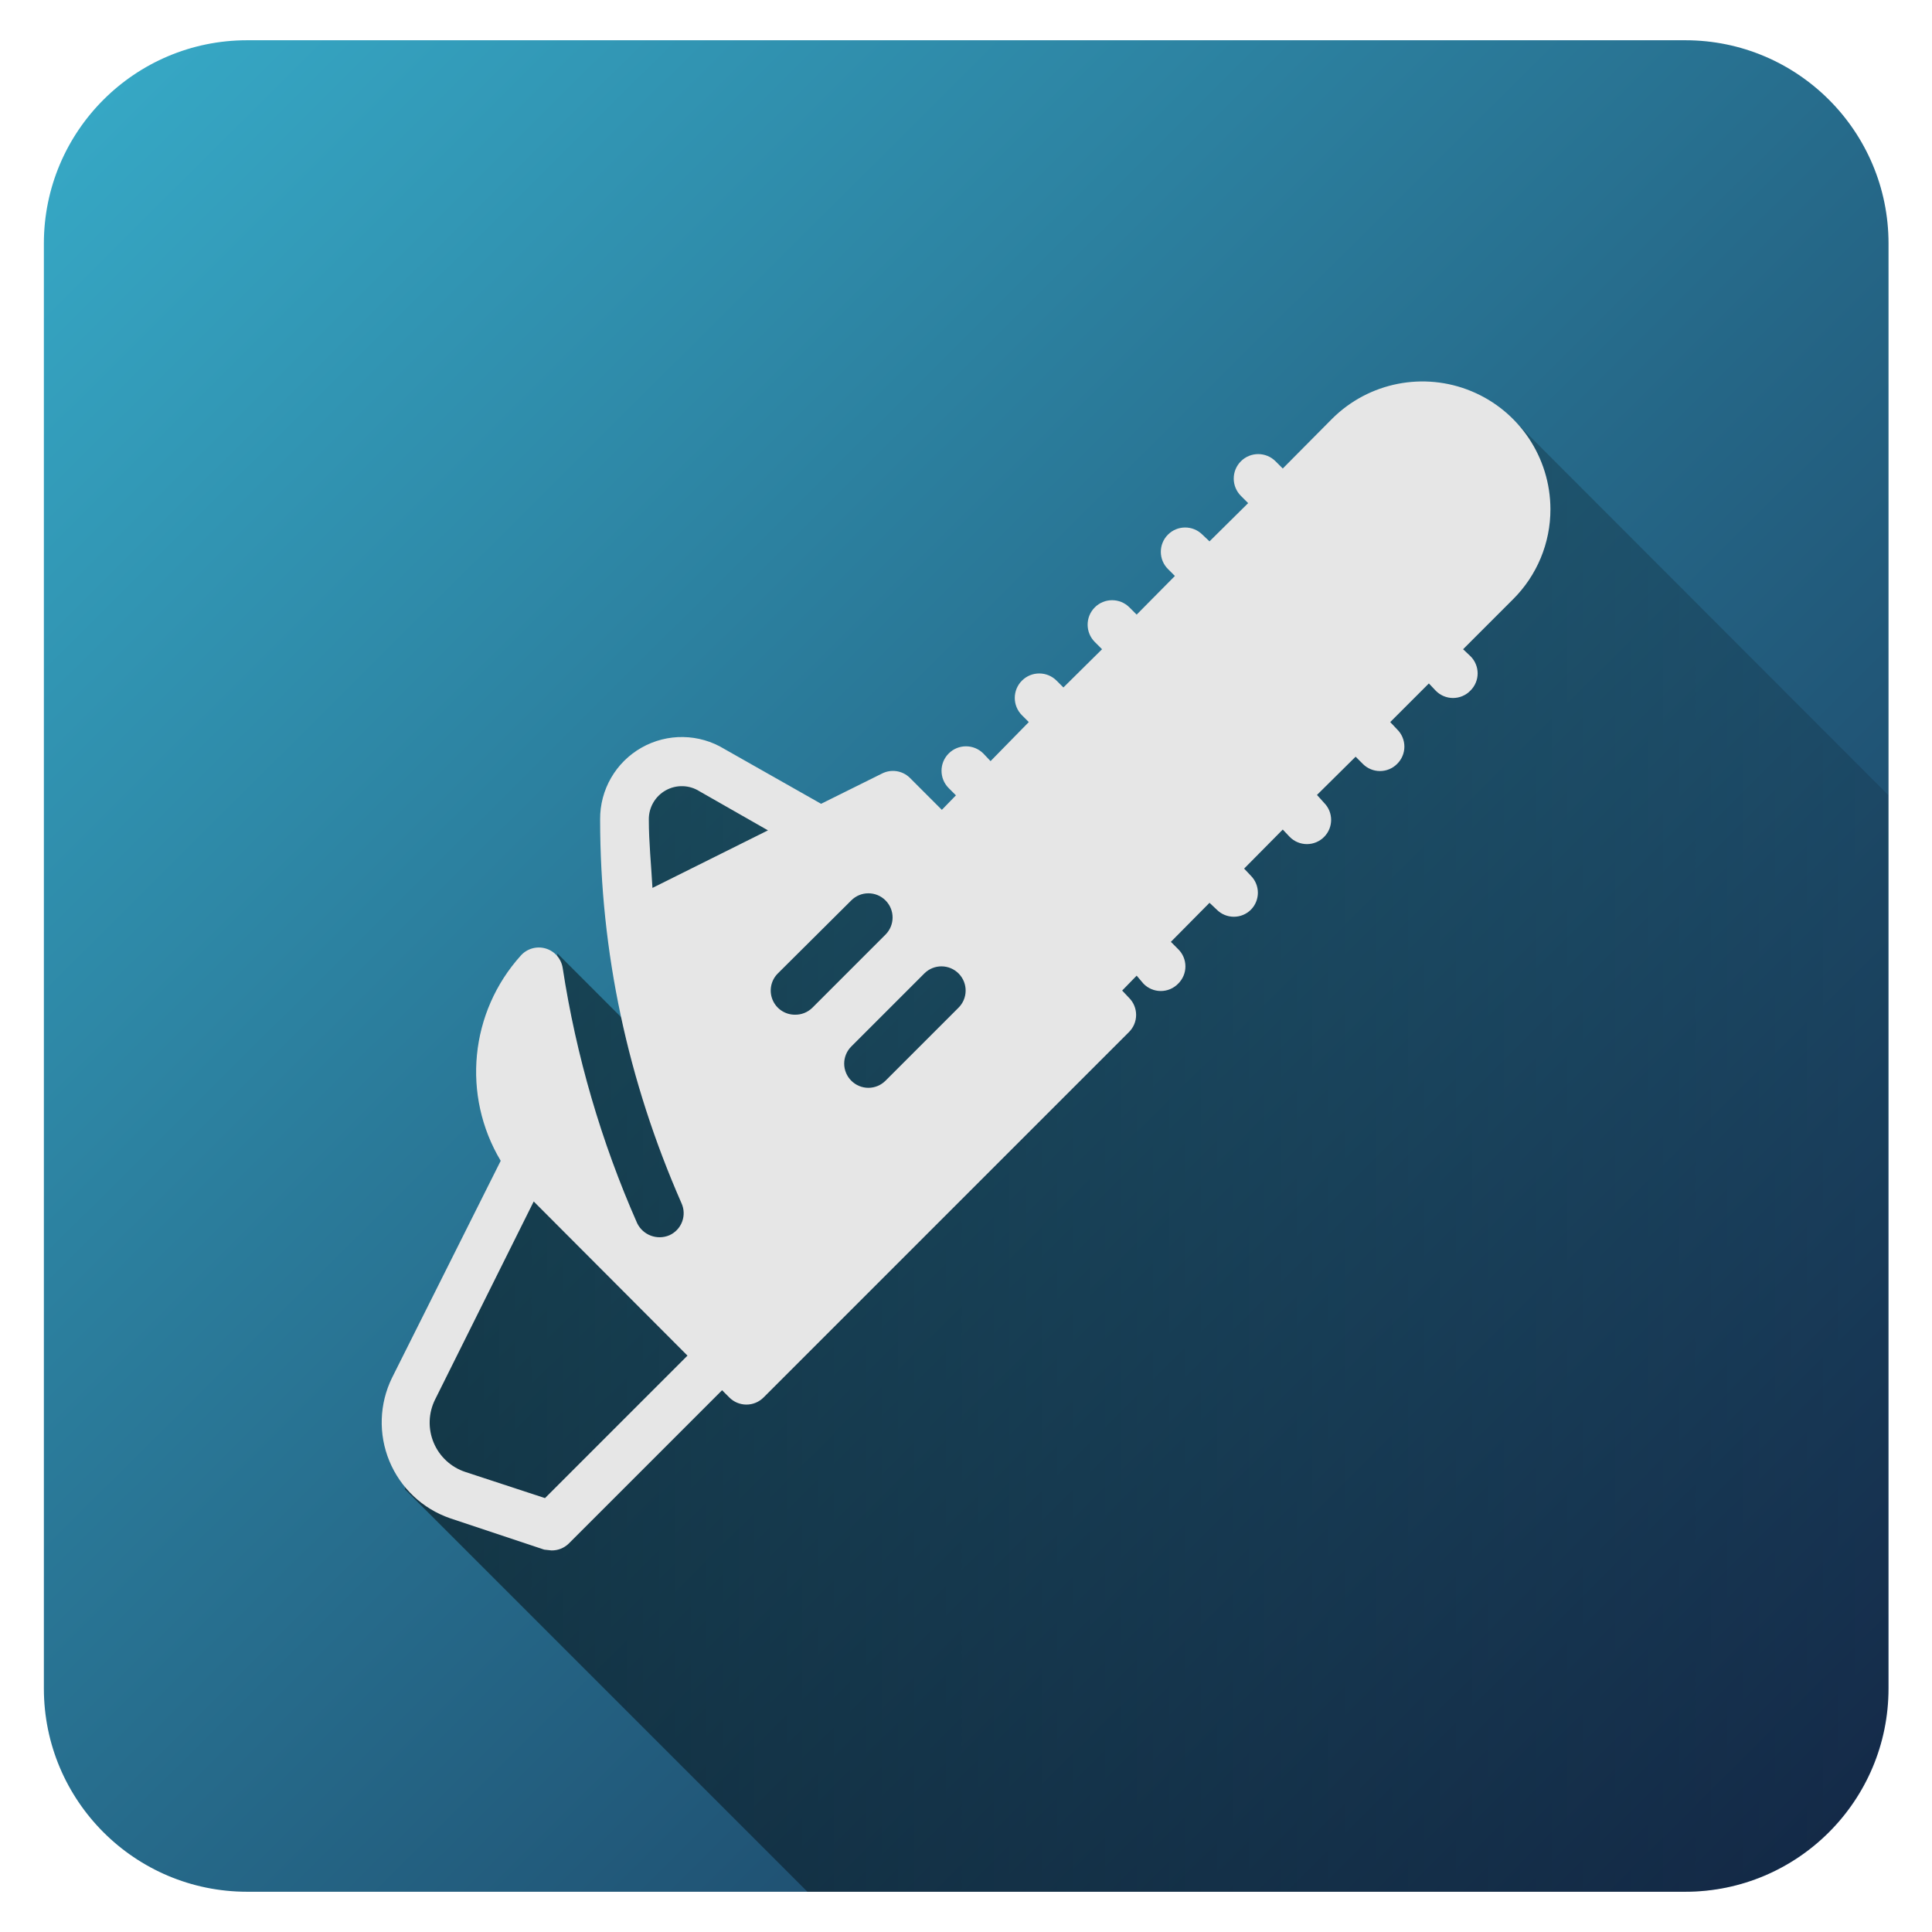
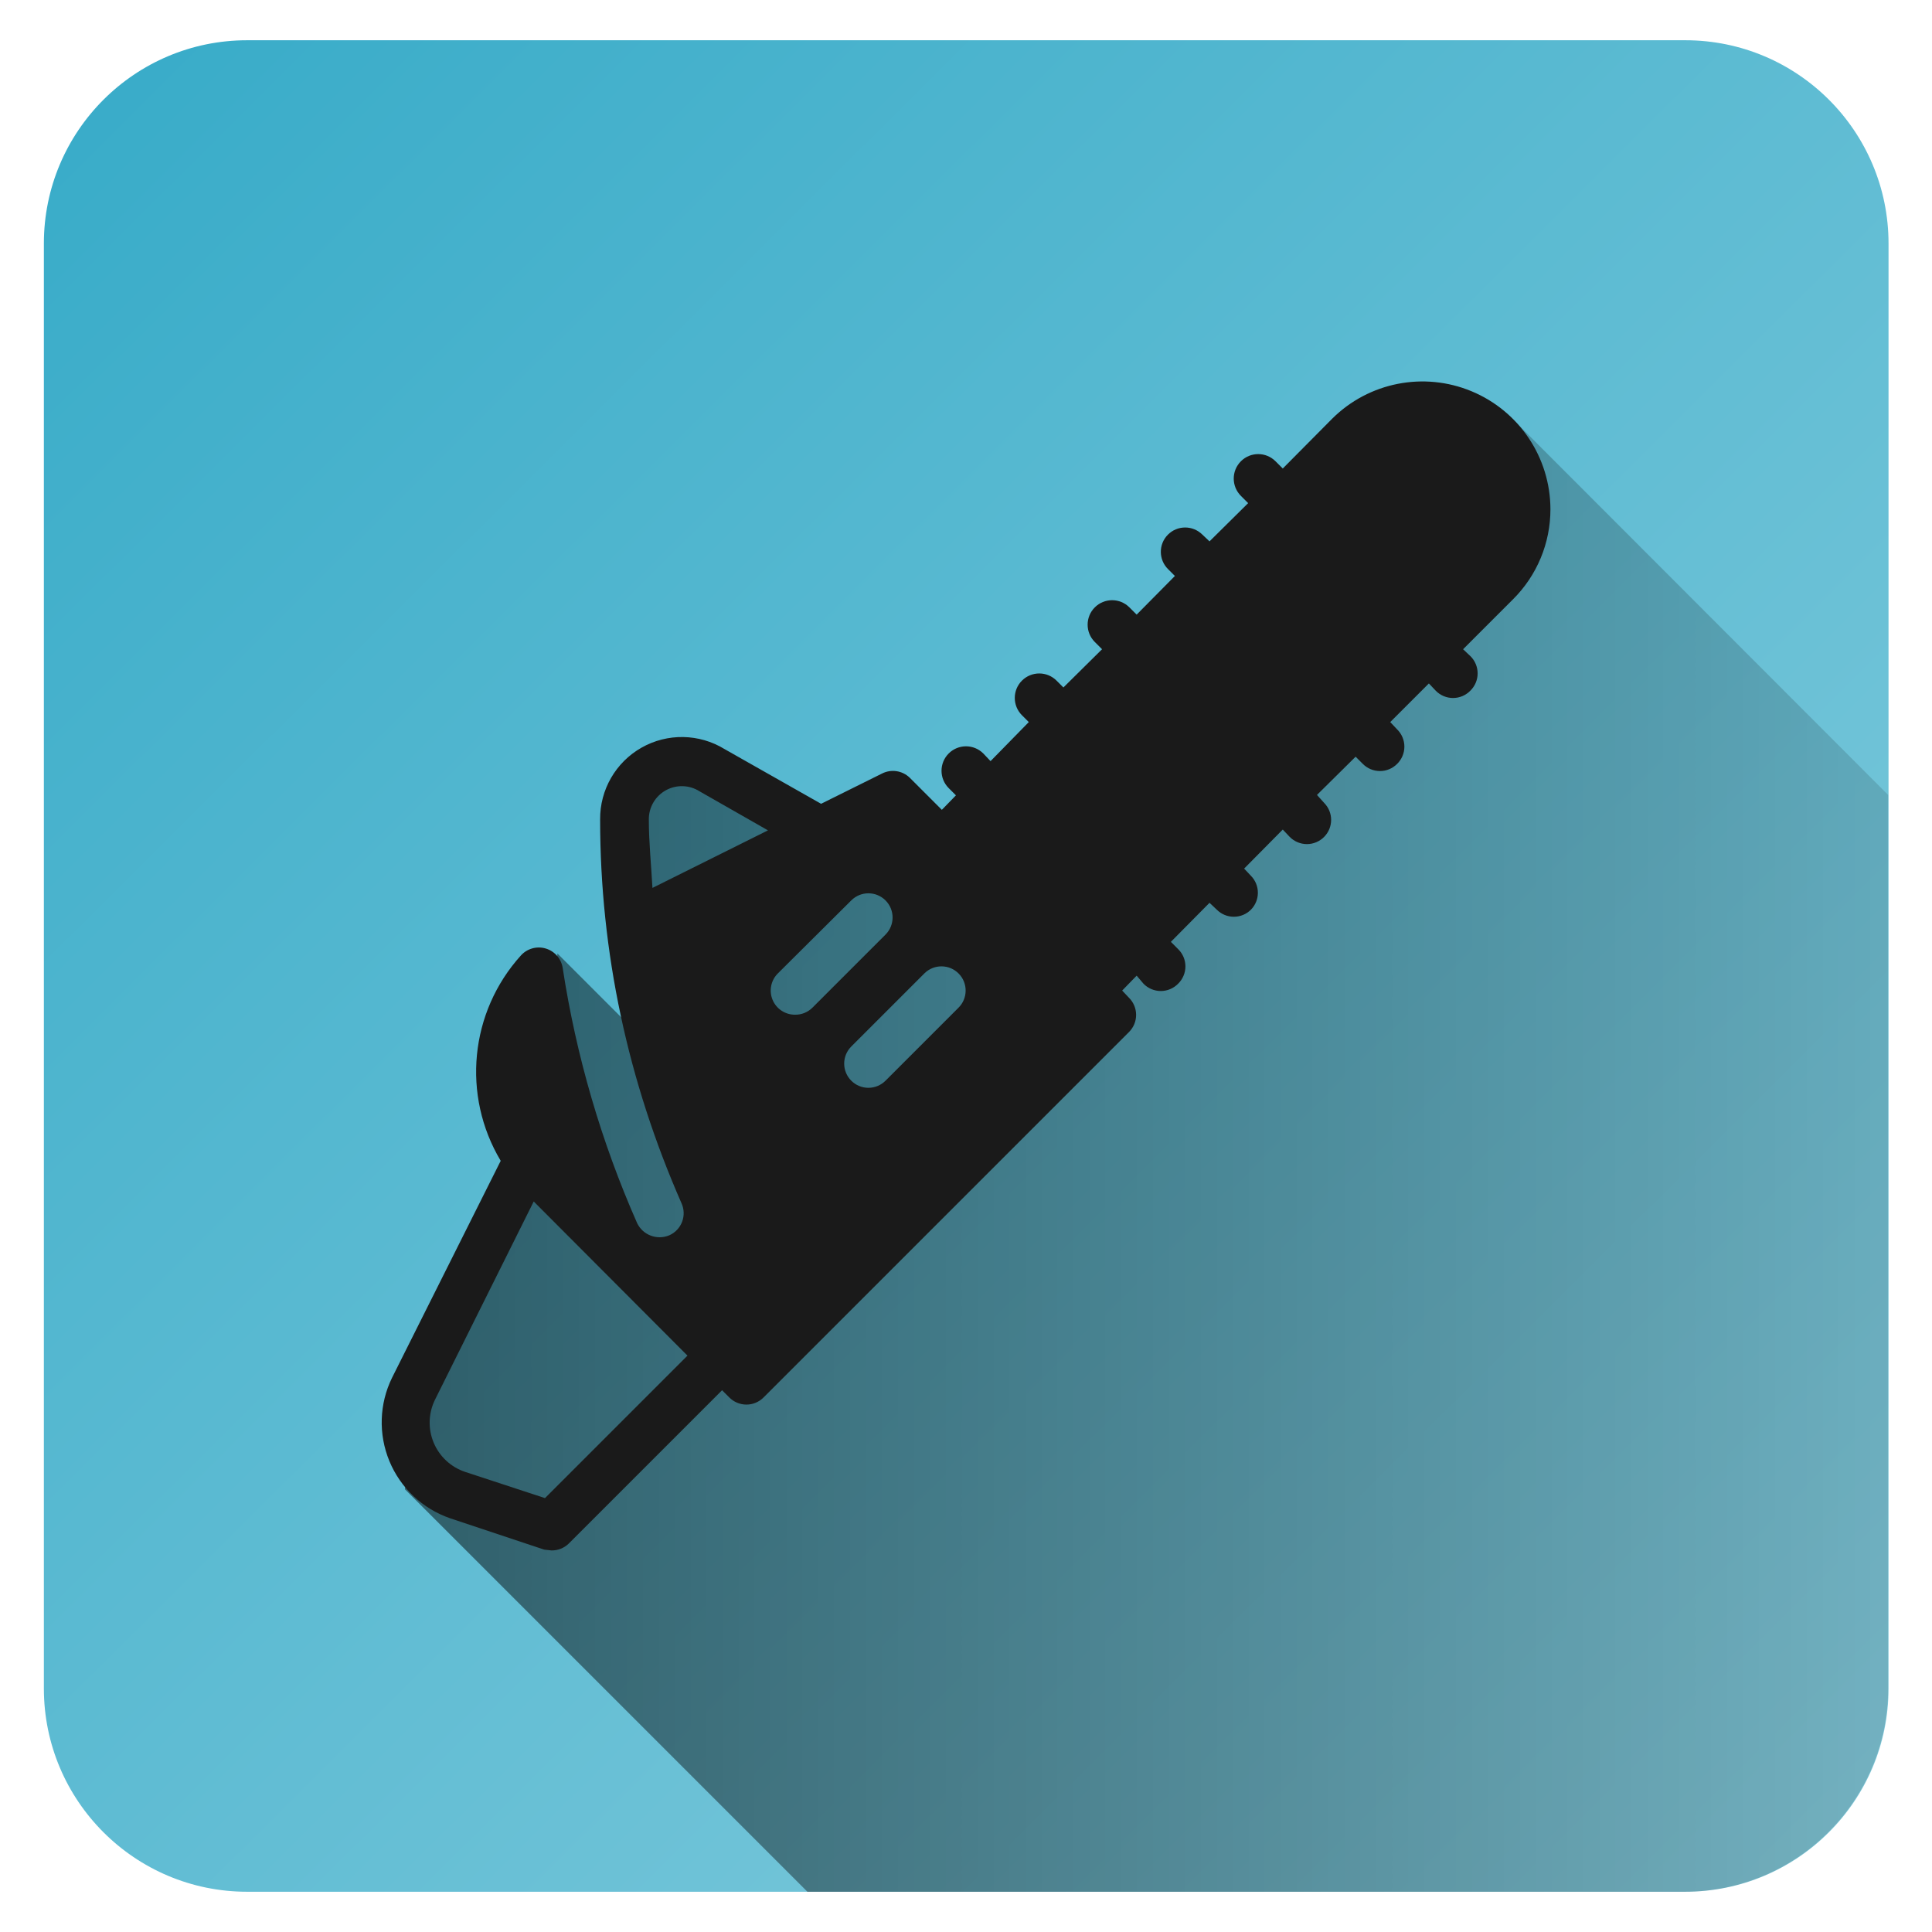
<svg xmlns="http://www.w3.org/2000/svg" xmlns:xlink="http://www.w3.org/1999/xlink" width="48" height="48">
  <defs>
-     <linearGradient id="c">
-       <stop offset="0" />
-       <stop offset="1" stop-opacity="0" />
-     </linearGradient>
    <linearGradient id="b">
      <stop offset="0" />
      <stop offset="1" stop-opacity="0" />
    </linearGradient>
-     <linearGradient xlink:href="#a" id="d" x1="1.09" y1="1" x2="46.91" y2="47" gradientUnits="userSpaceOnUse" />
    <linearGradient id="a">
      <stop offset="0" stop-color="#37abc8" />
      <stop offset="1" stop-color="#162d50" />
    </linearGradient>
-     <linearGradient xlink:href="#c" id="e" gradientUnits="userSpaceOnUse" x1="9.54" y1="34.15" x2="60.03" y2="34.15" />
+     <linearGradient xlink:href="#b" id="e" gradientUnits="userSpaceOnUse" x1="9.54" y1="34.15" x2="60.03" y2="34.15" />
+     <linearGradient xlink:href="#c" id="d" x1="1.09" y1="1" x2="46.91" y2="47" gradientUnits="userSpaceOnUse" />
+     <linearGradient id="c">
+       <stop offset="0" stop-color="#37abc8" />
+       <stop offset="1" stop-color="#87cdde" />
+     </linearGradient>
  </defs>
  <rect width="45.83" height="46" x="1.09" y="1" ry="5.05" fill="url(#d)" fill-rule="evenodd" />
  <path d="M20.06 47h21.8a5.06 5.06 0 0 0 5.05-5.05v-22.2l-9.28-9.29-8.33 7.57-5.52 3.57-3.65-1.16-3.61-1.56-1.25 1.02 1.43 6.64-2.85-2.85-.45 4.59-2.9 5.25-.44 3.47z" opacity=".5" fill="url(#e)" />
-   <path d="M38.52 12.65a3.18 3.18 0 0 0-5.42-2.25l-1.23 1.24-.18-.18a.6.6 0 1 0-.86.86l.18.18-.96.95-.18-.17a.6.6 0 1 0-.85.86l.17.17-.95.96-.18-.18a.6.6 0 1 0-.86.86l.18.18-.96.95-.17-.17a.6.6 0 1 0-.86.86l.17.17-.95.97-.18-.19a.6.6 0 1 0-.86.86l.18.18-.35.36-.8-.8a.6.6 0 0 0-.69-.1l-1.51.75-2.4-1.36a2.03 2.03 0 0 0-3.09 1.75c0 3.3.69 6.5 2.02 9.53a.6.6 0 0 1-.3.8.62.62 0 0 1-.8-.3 25.16 25.16 0 0 1-1.85-6.34.6.6 0 0 0-1.04-.31 4.31 4.31 0 0 0-.5 5.1l-2.7 5.39a2.52 2.52 0 0 0 1.44 3.49l2.34.78.18.02a.6.6 0 0 0 .43-.17l3.81-3.81.18.18a.6.6 0 0 0 .85 0l9.08-9.08a.6.6 0 0 0 0-.85l-.17-.18.36-.37.17.2a.6.6 0 0 0 .86 0 .6.6 0 0 0 0-.86l-.18-.18.96-.97.18.17a.6.6 0 0 0 .85 0 .6.6 0 0 0 0-.84l-.17-.18.96-.97.17.18a.6.6 0 0 0 .86 0 .6.6 0 0 0 0-.84l-.18-.2.96-.95.18.18a.6.6 0 0 0 .85 0 .6.6 0 0 0 0-.86l-.17-.18.96-.96.17.18a.6.6 0 0 0 .86 0 .6.6 0 0 0 0-.86l-.18-.17 1.24-1.24a3.15 3.15 0 0 0 .93-2.24zM13.54 37.22l-1.98-.65a1.29 1.29 0 0 1-.75-1.8l2.45-4.92 3.82 3.83zm2.67-15.16c-.03-.56-.09-1.13-.09-1.7a.82.82 0 0 1 1.26-.7l1.7.97zm3.54 3.15a.6.6 0 0 1-.42-1.03l1.82-1.81a.6.6 0 1 1 .85.85l-1.82 1.82a.6.6 0 0 1-.43.17zm4.06-.17L22 26.85a.6.6 0 0 1-.85 0 .6.6 0 0 1 0-.85l1.82-1.82a.6.6 0 1 1 .84.86z" fill="#e6e6e6" />
+   <path d="M38.52 12.65a3.18 3.18 0 0 0-5.42-2.25l-1.23 1.24-.18-.18a.6.6 0 1 0-.86.86l.18.18-.96.95-.18-.17a.6.6 0 1 0-.85.86l.17.17-.95.96-.18-.18a.6.6 0 1 0-.86.86l.18.18-.96.95-.17-.17a.6.6 0 1 0-.86.86l.17.17-.95.97-.18-.19a.6.6 0 1 0-.86.86l.18.18-.35.36-.8-.8a.6.6 0 0 0-.69-.1l-1.51.75-2.4-1.36a2.03 2.03 0 0 0-3.09 1.75c0 3.3.69 6.5 2.02 9.53a.6.6 0 0 1-.3.8.62.62 0 0 1-.8-.3 25.16 25.16 0 0 1-1.85-6.34.6.6 0 0 0-1.04-.31 4.31 4.31 0 0 0-.5 5.1l-2.7 5.39a2.52 2.52 0 0 0 1.44 3.49l2.34.78.18.02a.6.6 0 0 0 .43-.17l3.81-3.81.18.18a.6.6 0 0 0 .85 0l9.08-9.08a.6.6 0 0 0 0-.85l-.17-.18.36-.37.17.2a.6.6 0 0 0 .86 0 .6.6 0 0 0 0-.86l-.18-.18.96-.97.18.17a.6.6 0 0 0 .85 0 .6.6 0 0 0 0-.84l-.17-.18.96-.97.17.18a.6.6 0 0 0 .86 0 .6.6 0 0 0 0-.84l-.18-.2.96-.95.18.18a.6.6 0 0 0 .85 0 .6.6 0 0 0 0-.86l-.17-.18.96-.96.17.18a.6.6 0 0 0 .86 0 .6.6 0 0 0 0-.86l-.18-.17 1.24-1.24a3.15 3.15 0 0 0 .93-2.24zM13.54 37.22l-1.98-.65a1.29 1.29 0 0 1-.75-1.8l2.45-4.92 3.82 3.83zm2.67-15.16c-.03-.56-.09-1.13-.09-1.7a.82.82 0 0 1 1.26-.7l1.7.97zm3.54 3.15a.6.6 0 0 1-.42-1.03l1.82-1.81a.6.6 0 1 1 .85.85l-1.82 1.82a.6.6 0 0 1-.43.17zm4.06-.17L22 26.85a.6.6 0 0 1-.85 0 .6.6 0 0 1 0-.85l1.82-1.82a.6.6 0 1 1 .84.86z" fill="#1a1a1a" />
</svg>
